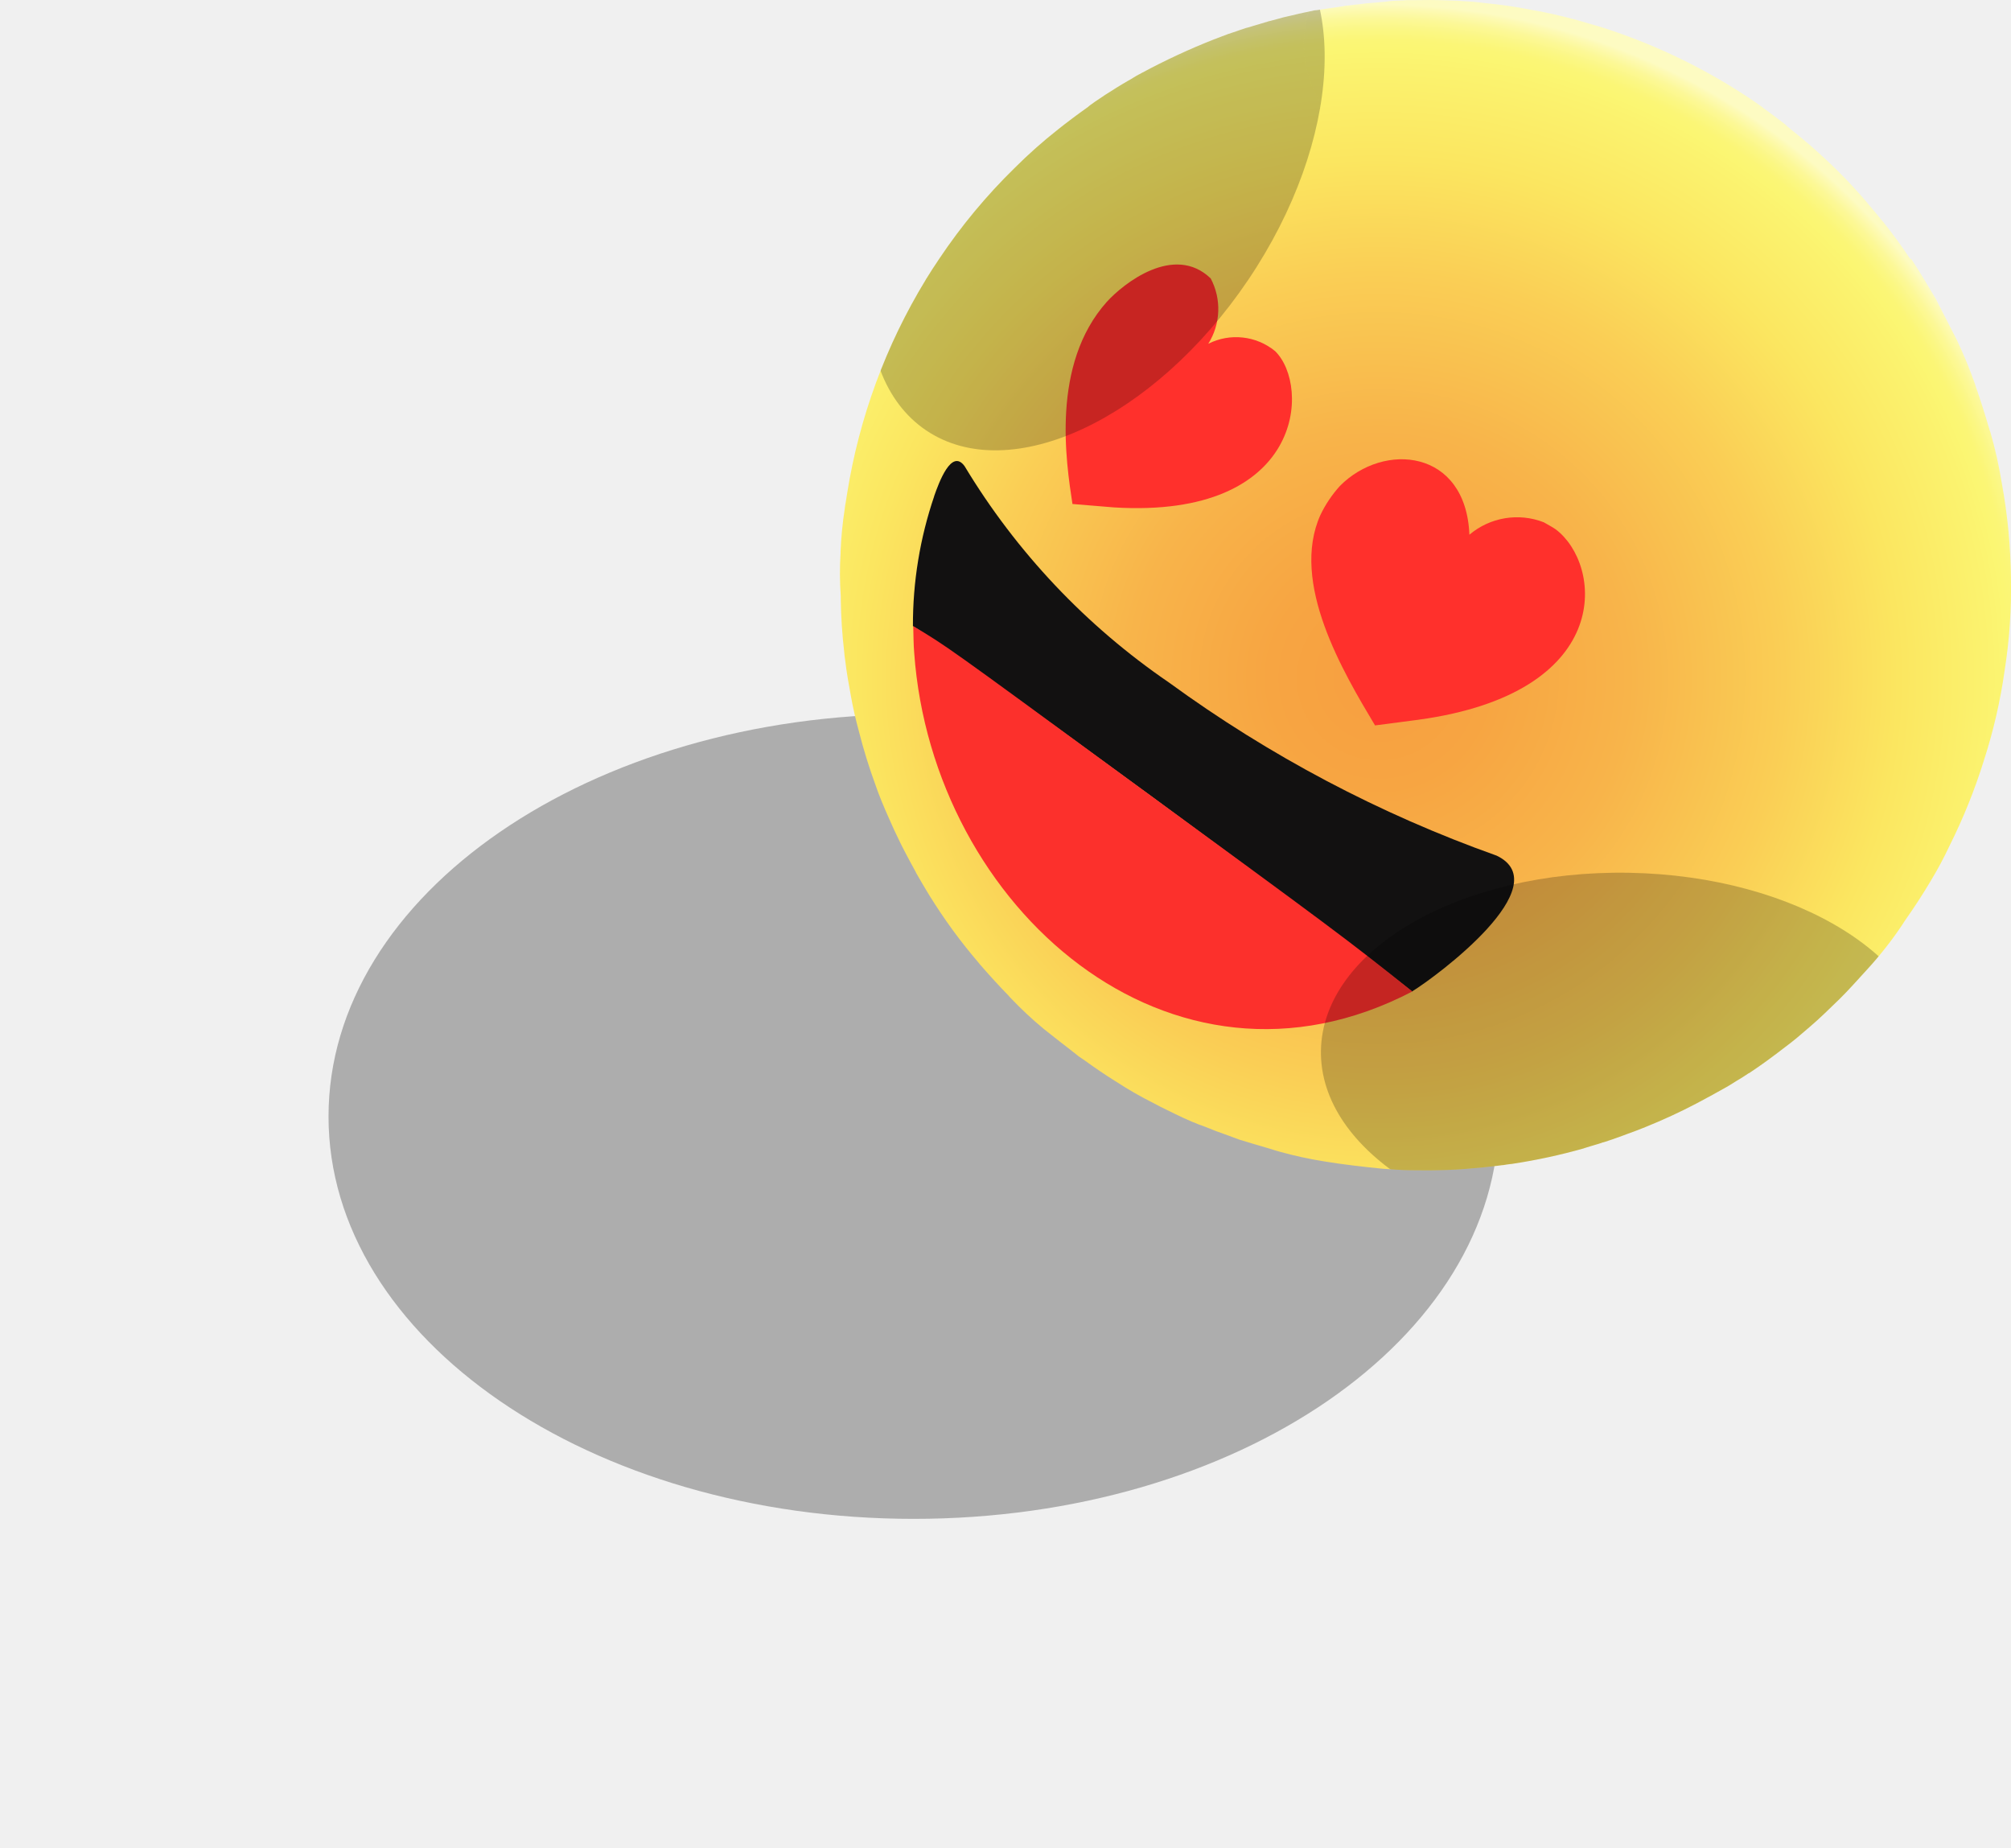
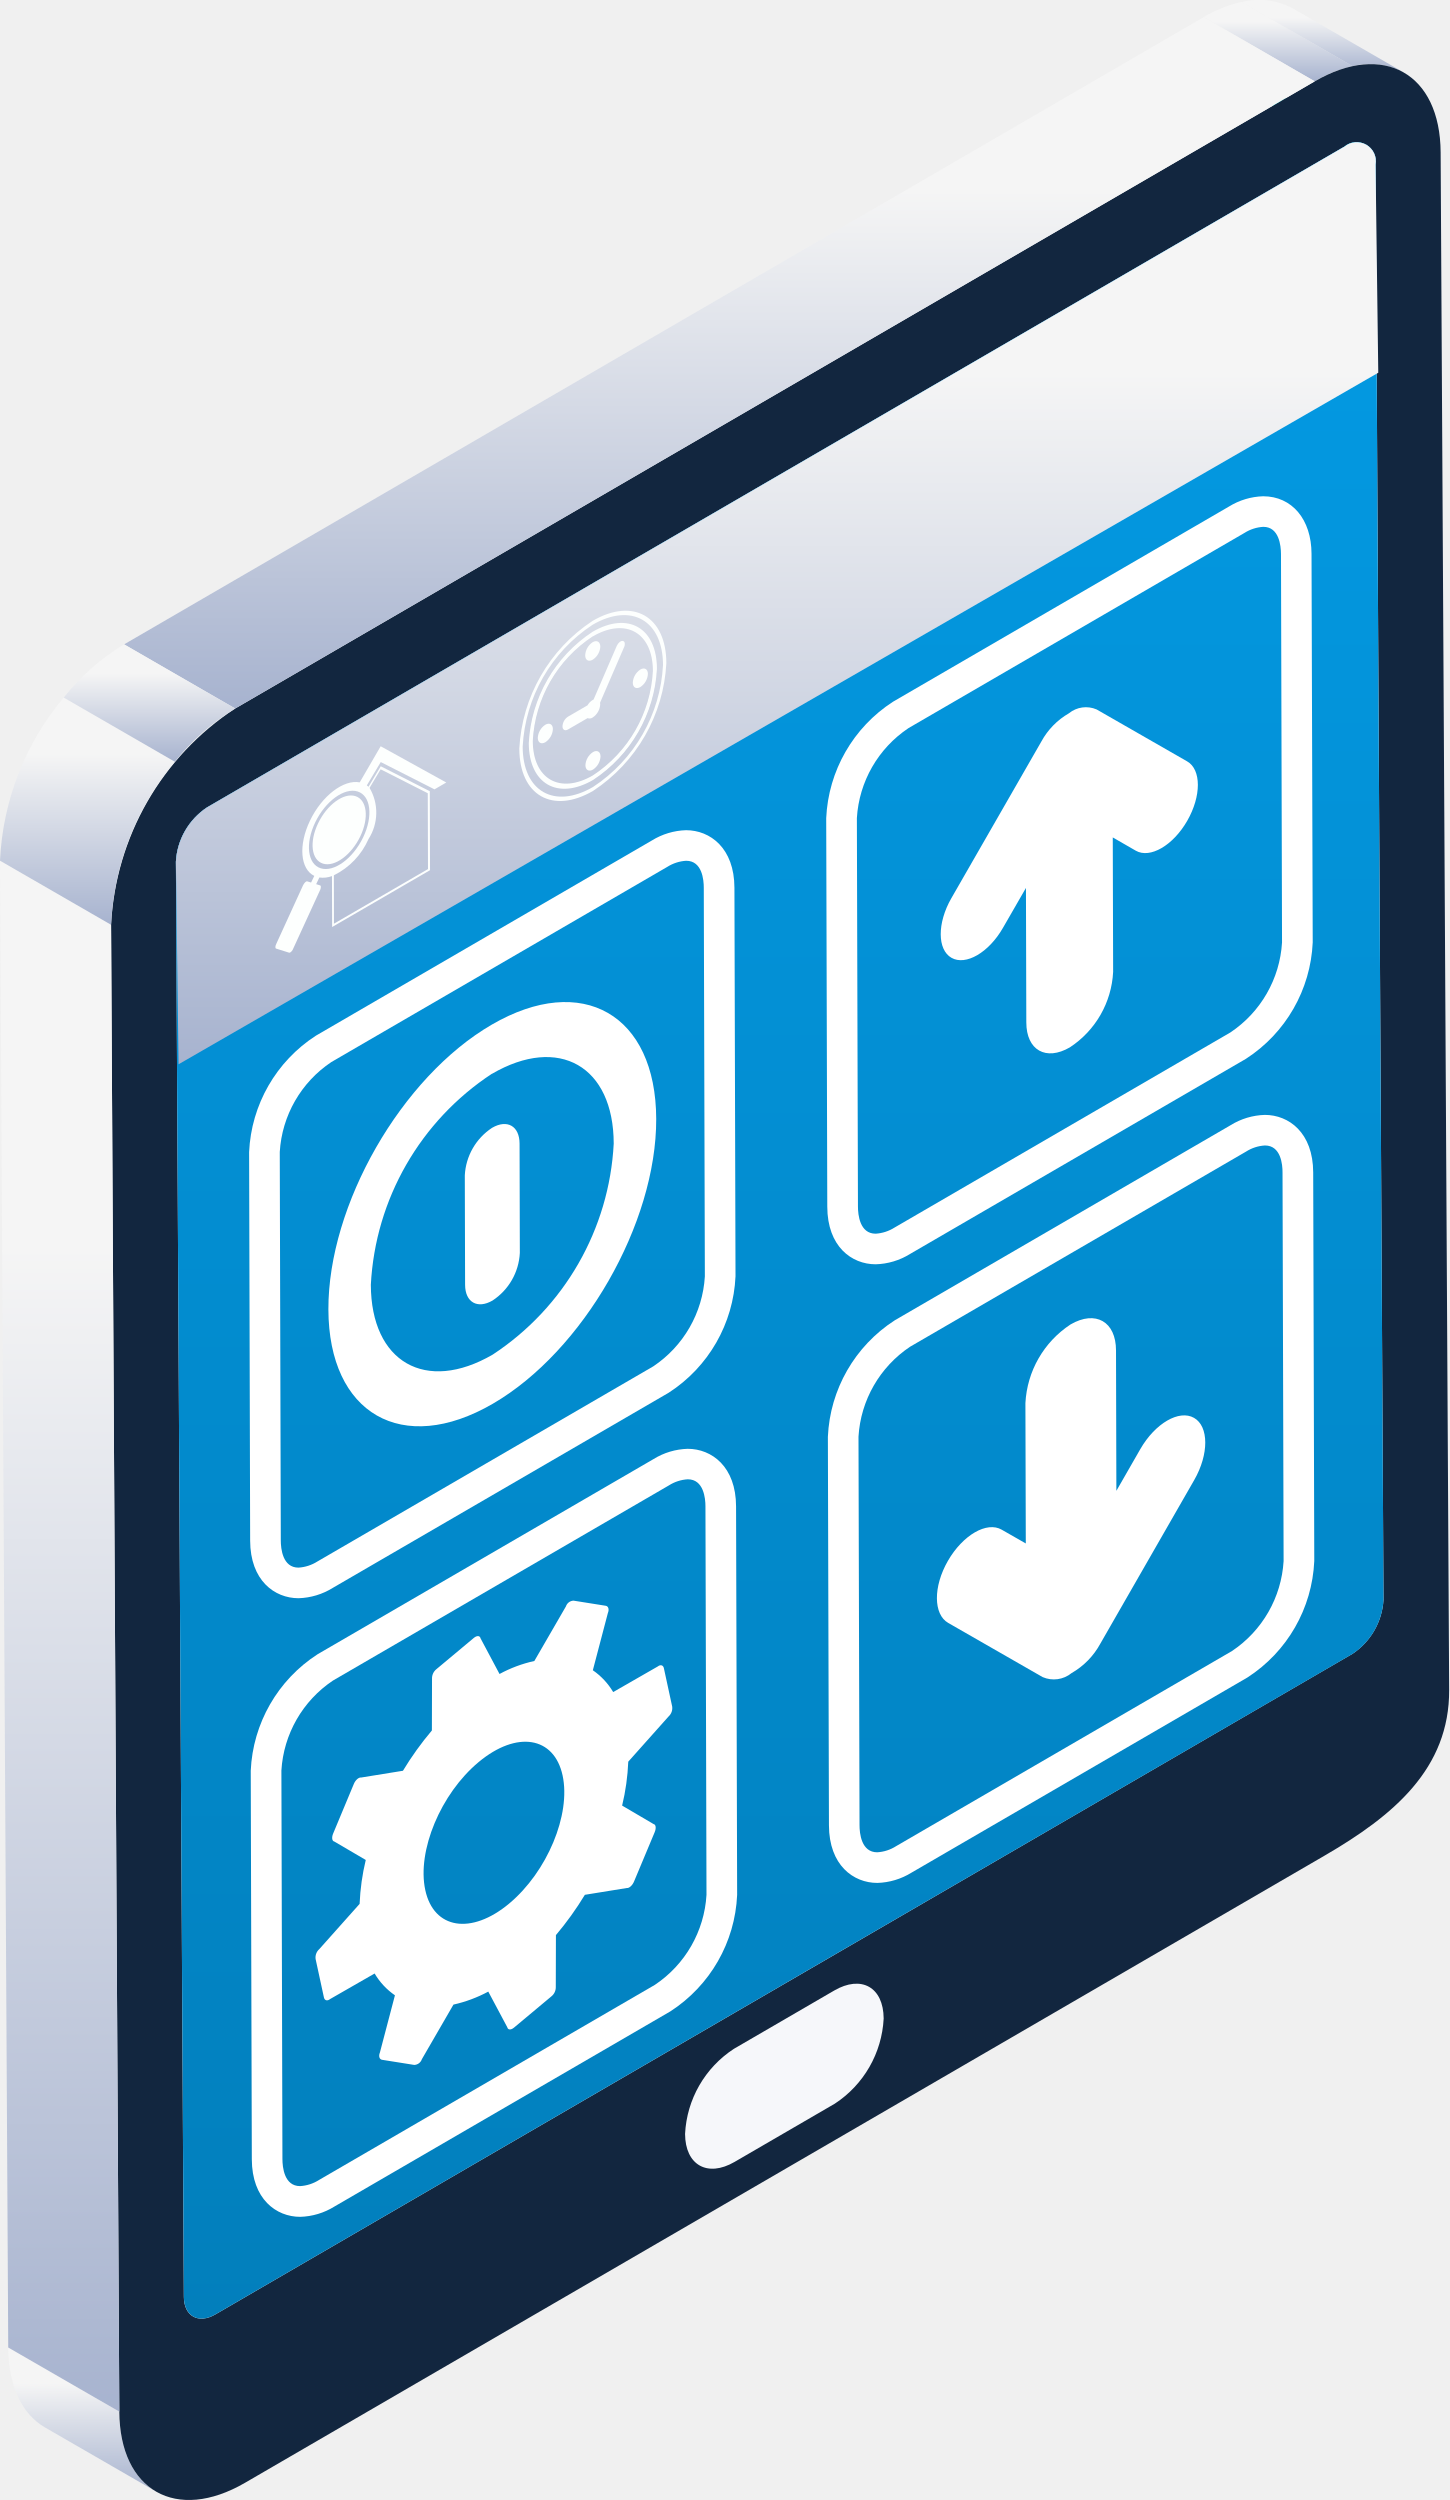
- <svg xmlns="http://www.w3.org/2000/svg" xmlns:xlink="http://www.w3.org/1999/xlink" width="82.478" height="75.758" viewBox="0 0 82.478 75.758">
+ <svg xmlns="http://www.w3.org/2000/svg" width="75.497" height="130.243" viewBox="0 0 75.497 130.243">
  <defs>
-     <radialGradient id="radial-gradient" cx="0.471" cy="0.58" r="0.575" gradientTransform="matrix(-0.999, -0.004, -0.004, 1, 0.933, 0.001)" gradientUnits="objectBoundingBox">
-       <stop offset="0" stop-color="#f79f40" />
-       <stop offset="0.163" stop-color="#f7a542" />
-       <stop offset="0.371" stop-color="#f8b44a" />
-       <stop offset="0.601" stop-color="#face55" />
-       <stop offset="0.771" stop-color="#fbe660" />
-       <stop offset="0.91" stop-color="#fbf36f" />
-       <stop offset="0.932" stop-color="#fbf672" />
-       <stop offset="0.947" stop-color="#fbf676" />
-       <stop offset="0.962" stop-color="#fbf783" />
-       <stop offset="0.978" stop-color="#fcf897" />
-       <stop offset="0.994" stop-color="#fdfab4" />
-       <stop offset="1" stop-color="#fdfbc2" />
-     </radialGradient>
-     <clipPath id="clip-path">
-       <path id="Trazado_116496" data-name="Trazado 116496" d="M52.65,29.84v-.06c0-.11-.03-.77-.15-1.75-.01-.09-.02-.17-.03-.26-.02-.12-.04-.25-.06-.38a23.894,23.894,0,0,0-3.15-8.77c0-.01-.01-.01-.01-.02-.17-.29-.35-.57-.54-.85h0a23.353,23.353,0,0,0-3.06-3.74,20.449,20.449,0,0,0-1.77-1.6c-.39-.32-.78-.62-1.19-.91a.265.265,0,0,1-.06-.05l-.05-.04-.21-.15c-.26-.18-.55-.37-.86-.57h0c-.01-.01-.02-.01-.03-.02-.15-.09-.3-.19-.47-.28-.07-.04-.15-.09-.22-.13s-.12-.07-.19-.11a1.092,1.092,0,0,0-.15-.08,25.413,25.413,0,0,0-2.93-1.4c-.26-.11-.47-.18-.58-.23l-.18-.07-.18-.07c-.01,0-.02-.01-.03-.01l-.04-.01-.3-.1-.04-.01c-.01,0-.03-.01-.04-.01l-.2-.07a2.759,2.759,0,0,0-.27-.08l-.23-.07c-.04-.01-.09-.03-.13-.04-.01,0-.03-.01-.04-.01s-.03-.01-.05-.01a.636.636,0,0,1-.07-.02l-.26-.07-.22-.06c-.07-.02-.14-.03-.21-.05h-.01l-.13-.03-.25-.06-.18-.04a2.049,2.049,0,0,0-.24-.05c-.01,0-.03-.01-.04-.01-.06-.01-.12-.03-.18-.04l-.11-.02-.13-.03h-.02l-.04-.01c-.02,0-.05-.01-.07-.01a1.766,1.766,0,0,1-.2-.04.6.6,0,0,0-.12-.02h0a2.068,2.068,0,0,1-.22-.04l-.19-.03c-.03-.01-.07-.01-.11-.02a.985.985,0,0,0-.17-.02,1,1,0,0,0-.16-.02l-.27-.03-.25-.03c-.03,0-.05-.01-.08-.01h-.02a1.641,1.641,0,0,0-.23-.02l-.34-.03c-.08-.01-.16-.01-.23-.02-.09-.01-.17-.01-.26-.02s-.18-.01-.27-.02A.97.97,0,0,1,29.76,7h-.37c-.48-.01-.96-.01-1.45,0-.11,0-.21,0-.31.01s-.22.01-.32.02c-.07,0-.13.01-.19.01-.16.01-.31.02-.46.04-.05,0-.11.01-.16.01-.22.02-.43.04-.64.07-.1.01-.2.02-.3.04h-.01c-.02,0-.04.01-.06.01q-.24.03-.45.06c-.11.02-.23.04-.34.05-.26.04-.47.08-.61.11-.7.14-1.38.3-2.06.5-.41.11-.77.22-1.21.38a24.021,24.021,0,0,0-5.31,2.61h0c-.17.11-.33.22-.49.33a.265.265,0,0,0-.06.05c-.28.2-.56.4-.84.61a.423.423,0,0,1-.07.05l-.02.02-.02.02c-.01.01-.02.02-.03.02s-.02.01-.03.02c-.08.06-.15.12-.23.18-.15.12-.3.24-.44.36-.08.07-.16.13-.24.2-.16.14-.32.27-.46.4l-.02.02-.02.02c-.03.03-.07.06-.1.09-.75.69-1.21,1.19-1.24,1.22-.23.25-.46.51-.69.77-.16.19-.33.38-.5.59-.01.01-.02.03-.04.04l-.03.03c-.34.42-.69.89-1.08,1.46l-.01.01-.01.01c-.01.01-.01.02-.02.02-.18.26-.36.55-.54.86-.16.26-.32.52-.46.75l-.46.88c-.15.29-.29.56-.42.82a16.758,16.758,0,0,0-.76,1.82h0v.01c-.22.6-.42,1.23-.6,1.84l-.01.02a.037.037,0,0,1-.01.03,17.968,17.968,0,0,0-.5,2.13,23.506,23.506,0,0,0-.17,7.66,22.794,22.794,0,0,0,.82,3.68,23.944,23.944,0,0,0,1.38,3.51,15.311,15.311,0,0,0,.75,1.42c.32.56.68,1.11,1.06,1.66.04.07.09.13.13.2a16,16,0,0,0,1.39,1.8c.34.37.78.88,1.14,1.24s.83.82,1.22,1.15h0c.42.37.6.53.99.83q.72.585,1.47,1.08h.01c.16.11.32.22.49.32.19.12.38.24.55.34.09.05.22.13.36.21a.573.573,0,0,1,.07.04c.15.09.33.18.52.29.04.02.09.05.13.07a22.789,22.789,0,0,0,2.12,1c.18.07.42.17.7.28l.24.09.42.15.3.1.11.03c.01,0,.01,0,.02.01l.16.05a2.759,2.759,0,0,0,.27.08l.26.08c.01,0,.02,0,.02.01a22.1,22.1,0,0,0,2.96.66l.09.01c.08.01.17.03.27.04h.03l.23.03.53.06c.24.03.56.05.79.07s.49.03.74.04h.02c.13.01.25.01.37.01.33.01.77,0,1.1.01s.79-.03,1.13-.05c.72-.06,1.68-.17,2.39-.28a18.747,18.747,0,0,0,1.84-.38c.14-.04.28-.08.43-.12.43-.12.87-.25,1.24-.36l.43-.16c.35-.12.69-.25,1.03-.38l.17-.06c.4-.15.89-.38,1.32-.59.19-.09.37-.18.55-.28a15.71,15.71,0,0,0,1.56-.88c.02-.01.03-.02.05-.03.41-.26.82-.52,1.22-.81.09-.06.18-.12.26-.17l.44-.34c.12-.09.23-.18.35-.27l.66-.52a14.289,14.289,0,0,0,1.37-1.26l.03-.03.07-.07c.35-.35.74-.77,1.2-1.29a.138.138,0,0,0,.03-.04h0a20.958,20.958,0,0,0,2.02-2.71c.01-.01.01-.02.02-.03.19-.3.38-.61.57-.95v-.01h0c.08-.14.16-.29.24-.44.11-.2.22-.41.31-.59l.09-.18c.16-.32.31-.65.47-.99.21-.47.41-.94.56-1.36h0c.26-.7.5-1.44.71-2.23.13-.48.25-.96.33-1.41.1-.48.18-.98.25-1.5.02-.12.03-.23.05-.34.08-.69.14-1.41.16-2.14v-.13C52.68,31.04,52.68,30.45,52.65,29.84Z" transform="translate(-4.654 -6.992)" />
-     </clipPath>
-     <linearGradient id="linear-gradient" x1="-0.166" y1="-323.933" x2="-1.166" y2="-323.933" gradientUnits="objectBoundingBox">
-       <stop offset="0" stop-color="#19b79c" />
-       <stop offset="0.405" stop-color="#1dbb9e" />
-       <stop offset="0.825" stop-color="#2ac8a3" />
-       <stop offset="0.997" stop-color="#31cfa6" />
+     <linearGradient id="linear-gradient" x1="0.5" x2="0.5" y2="1" gradientUnits="objectBoundingBox">
+       <stop offset="0" stop-color="#f5f5f5" />
+       <stop offset="0.25" stop-color="#f5f5f5" />
+       <stop offset="1" stop-color="#a7b3cf" />
    </linearGradient>
-     <linearGradient id="linear-gradient-2" x1="-2.106" y1="-363.238" x2="-3.08" y2="-363.238" xlink:href="#linear-gradient" />
-     <clipPath id="clip-path-2">
-       <path id="Trazado_116504" data-name="Trazado 116504" d="M4.652,29.65v-.06a15.757,15.757,0,0,1,.17-1.74,2.335,2.335,0,0,1,.04-.26c.02-.12.04-.25.06-.38a24.088,24.088,0,0,1,3.22-8.75c0-.01.01-.01.01-.02.18-.29.36-.57.55-.85h0a23.39,23.39,0,0,1,3.09-3.72,20.134,20.134,0,0,1,1.78-1.58q.585-.465,1.2-.9a.265.265,0,0,0,.06-.05l.05-.04.21-.15c.26-.18.55-.37.86-.56h0c.01-.01.02-.01.03-.02.15-.09.31-.19.47-.28a2.53,2.53,0,0,0,.22-.13c.06-.04.12-.07.19-.11.05-.03.1-.05.15-.08a27.308,27.308,0,0,1,2.95-1.37c.26-.1.47-.18.58-.22l.18-.06.18-.06c.01,0,.02-.01.03-.01l.05-.02.3-.1.04-.01c.01,0,.03-.01.04-.01l.2-.06c.08-.02.19-.06.27-.08l.23-.07a.647.647,0,0,0,.13-.04c.01,0,.03-.01.04-.01s.03-.01.05-.01a.637.637,0,0,0,.07-.02l.26-.07.22-.06c.07-.02.14-.03.21-.05h.01l.13-.03c.08-.02.18-.04.25-.06l.18-.04c.08-.02.16-.03.24-.05.01,0,.03-.01.04-.01a1.163,1.163,0,0,0,.18-.04l.11-.01.13-.02h.02l.04-.01c.02,0,.05-.01.07-.01l.2-.03c.04-.01.09-.01.13-.02h0l.22-.03.19-.03a.516.516,0,0,0,.11-.02.985.985,0,0,1,.17-.02c.06-.01.11-.01.16-.02l.27-.03.25-.03c.03,0,.05-.01.08-.01h.02c.07-.01.15-.01.23-.02l.34-.03c.08-.01.16-.01.23-.02a1.569,1.569,0,0,1,.24-.03,2.437,2.437,0,0,1,.27-.01.86.86,0,0,1,.16-.01l.15-.01h.24c.49-.01.97-.01,1.45.01.11,0,.21.01.31.01s.22.01.32.02c.07,0,.13.01.19.01.16.01.31.02.46.04.05.01.11.01.16.02.22.02.43.05.64.07.1.01.2.03.3.04h.01c.02,0,.04.01.06.01.16.02.31.05.45.07l.34.06c.26.05.47.09.6.11.69.14,1.38.31,2.06.52.41.11.76.23,1.21.39a24.178,24.178,0,0,1,5.28,2.65h0c.16.11.33.22.49.34a.265.265,0,0,1,.06.05c.28.2.56.41.83.62a.424.424,0,0,0,.07.05l.02.02.02.02.03.03c.01.01.02.01.02.02.08.06.15.12.22.18.15.12.3.24.44.36.08.07.16.14.24.2.16.14.31.28.46.41l.02.02.02.02c.03.03.07.06.1.09.75.69,1.2,1.2,1.23,1.23.23.25.46.51.68.78.16.19.32.38.49.59.01.01.02.03.04.04l.02.03c.33.42.69.89,1.07,1.47l.04.01.01.01c.01.01.01.02.02.02.17.26.36.56.54.86.16.26.31.53.45.75l.45.88c.15.29.29.56.42.82a18.431,18.431,0,0,1,.75,1.83h0v.01c.21.6.41,1.23.59,1.85l.01.02a.037.037,0,0,0,.01.03,17.59,17.59,0,0,1,.48,2.14,22.71,22.71,0,0,1,.37,3.87,21.465,21.465,0,0,1-.26,3.8,21.96,21.96,0,0,1-.85,3.68,23.286,23.286,0,0,1-1.41,3.5,15.244,15.244,0,0,1-.76,1.42c-.33.56-.69,1.11-1.07,1.65-.04.07-.09.13-.13.2a15.2,15.2,0,0,1-1.41,1.79c-.34.37-.79.88-1.15,1.23s-.84.82-1.22,1.14h0c-.43.37-.6.52-1,.82-.49.38-.98.74-1.48,1.07H41.9c-.16.11-.32.21-.49.31-.19.12-.38.24-.55.33-.09.05-.22.12-.36.2a.574.574,0,0,0-.07.04c-.15.08-.33.18-.52.28-.04.02-.09.05-.13.07a23.108,23.108,0,0,1-2.12.98c-.18.07-.42.17-.71.27l-.24.09-.42.15-.3.1-.11.03c-.01,0-.01,0-.02.01l-.16.05c-.08.02-.19.06-.27.08l-.26.08c-.01,0-.02,0-.02.01a23.962,23.962,0,0,1-2.96.64l-.09.01c-.08.01-.17.02-.27.04H31.8l-.23.03-.53.06c-.24.02-.56.05-.79.07s-.49.03-.74.04h-.02c-.13,0-.25.01-.37.01-.33.01-.77,0-1.1,0s-.79-.04-1.13-.06c-.72-.07-1.68-.18-2.39-.3a16.281,16.281,0,0,1-1.84-.4c-.14-.04-.28-.08-.43-.13-.43-.12-.87-.26-1.24-.37l-.43-.16c-.35-.12-.69-.25-1.03-.39l-.17-.06c-.4-.15-.88-.38-1.32-.6-.19-.09-.37-.18-.55-.28a15.612,15.612,0,0,1-1.55-.89.219.219,0,0,0-.05-.03c-.41-.26-.81-.53-1.21-.82-.09-.06-.17-.12-.25-.17L14,49.97c-.12-.09-.23-.18-.35-.27l-.66-.52a15.233,15.233,0,0,1-1.36-1.27l-.03-.03-.06-.07c-.34-.35-.74-.78-1.19-1.3a.138.138,0,0,1-.03-.04h0a21.889,21.889,0,0,1-2-2.73c-.01-.01-.01-.02-.02-.03-.18-.3-.37-.61-.56-.95v-.01h0c-.08-.14-.16-.29-.24-.44-.11-.21-.22-.41-.31-.59l-.09-.18c-.16-.32-.31-.65-.46-.99-.21-.47-.41-.95-.55-1.36h0a22.441,22.441,0,0,1-.69-2.23c-.13-.48-.24-.96-.32-1.41-.09-.49-.18-.98-.24-1.5-.02-.12-.03-.23-.04-.34a21.166,21.166,0,0,1-.14-2.14v-.13A13.347,13.347,0,0,1,4.652,29.65Z" transform="translate(-4.627 -6.983)" fill="url(#radial-gradient)" />
-     </clipPath>
+     <linearGradient id="linear-gradient-4" x1="0.5" x2="0.5" y2="1" gradientUnits="objectBoundingBox">
+       <stop offset="0" stop-color="#039be5" />
+       <stop offset="1" stop-color="#027fbc" />
+     </linearGradient>
  </defs>
-   <g id="Grupo_157926" data-name="Grupo 157926" transform="translate(13.474)">
-     <ellipse id="Elipse_4737" data-name="Elipse 4737" cx="24" cy="16.5" rx="24" ry="16.5" transform="translate(0 29.284)" fill="#0b0b0b" opacity="0.292" style="mix-blend-mode: multiply;isolation: isolate" />
-     <path id="Trazado_116493" data-name="Trazado 116493" d="M4.652,29.65v-.06a15.757,15.757,0,0,1,.17-1.74,2.335,2.335,0,0,1,.04-.26c.02-.12.04-.25.06-.38a24.088,24.088,0,0,1,3.22-8.75c0-.01.01-.01.01-.02.18-.29.36-.57.55-.85h0a23.39,23.39,0,0,1,3.09-3.72,20.134,20.134,0,0,1,1.78-1.58q.585-.465,1.2-.9a.265.265,0,0,0,.06-.05l.05-.04.21-.15c.26-.18.55-.37.86-.56h0c.01-.01.02-.01.03-.02.15-.09.31-.19.47-.28a2.53,2.53,0,0,0,.22-.13c.06-.04.12-.07.19-.11.05-.03.1-.05.15-.08a27.308,27.308,0,0,1,2.95-1.37c.26-.1.47-.18.58-.22l.18-.06.18-.06c.01,0,.02-.01.03-.01l.05-.02.3-.1.04-.01c.01,0,.03-.01.04-.01l.2-.06c.08-.02.19-.06.27-.08l.23-.07a.647.647,0,0,0,.13-.04c.01,0,.03-.01.04-.01s.03-.01.05-.01a.637.637,0,0,0,.07-.02l.26-.07.22-.06c.07-.02.14-.03.21-.05h.01l.13-.03c.08-.02.18-.04.25-.06l.18-.04c.08-.02.16-.03.24-.05.01,0,.03-.01.04-.01a1.163,1.163,0,0,0,.18-.04l.11-.01.13-.02h.02l.04-.01c.02,0,.05-.01.07-.01l.2-.03c.04-.01.09-.01.13-.02h0l.22-.03.19-.03a.516.516,0,0,0,.11-.02.985.985,0,0,1,.17-.02c.06-.01.11-.01.16-.02l.27-.03.25-.03c.03,0,.05-.01.08-.01h.02c.07-.01.15-.01.23-.02l.34-.03c.08-.01.16-.01.23-.02a1.569,1.569,0,0,1,.24-.03,2.437,2.437,0,0,1,.27-.01.86.86,0,0,1,.16-.01l.15-.01h.24c.49-.01.97-.01,1.45.01.11,0,.21.01.31.01s.22.01.32.02c.07,0,.13.01.19.01.16.01.31.02.46.04.05.01.11.01.16.02.22.02.43.05.64.07.1.01.2.03.3.04h.01c.02,0,.04.01.06.01.16.02.31.05.45.07l.34.06c.26.05.47.09.6.11.69.14,1.38.31,2.06.52.41.11.76.23,1.21.39a24.178,24.178,0,0,1,5.28,2.65h0c.16.11.33.22.49.34a.265.265,0,0,1,.06.05c.28.2.56.41.83.62a.424.424,0,0,0,.07.05l.02.02.02.02.03.03c.01.01.02.01.02.02.08.06.15.12.22.18.15.12.3.24.44.36.08.07.16.14.24.2.16.14.31.28.46.41l.02.02.02.02c.03.03.07.06.1.09.75.69,1.2,1.2,1.23,1.23.23.25.46.51.68.78.16.19.32.38.49.59.01.01.02.03.04.04l.02.03c.33.42.69.89,1.07,1.47l.04.01.01.01c.01.01.01.02.02.02.17.26.36.56.54.86.16.26.31.53.45.75l.45.88c.15.29.29.56.42.82a18.431,18.431,0,0,1,.75,1.83h0v.01c.21.6.41,1.23.59,1.85l.01.02a.037.037,0,0,0,.01.03,17.59,17.59,0,0,1,.48,2.14,22.71,22.71,0,0,1,.37,3.87,21.465,21.465,0,0,1-.26,3.8,21.96,21.96,0,0,1-.85,3.68,23.286,23.286,0,0,1-1.41,3.5,15.244,15.244,0,0,1-.76,1.42c-.33.56-.69,1.11-1.07,1.65-.04.07-.09.13-.13.2a15.2,15.2,0,0,1-1.41,1.79c-.34.37-.79.88-1.15,1.23s-.84.82-1.22,1.14h0c-.43.37-.6.52-1,.82-.49.38-.98.74-1.48,1.07H41.9c-.16.11-.32.21-.49.31-.19.12-.38.24-.55.33-.09.05-.22.12-.36.2a.574.574,0,0,0-.07.04c-.15.08-.33.18-.52.28-.04.02-.09.05-.13.07a23.108,23.108,0,0,1-2.12.98c-.18.07-.42.17-.71.27l-.24.09-.42.15-.3.1-.11.03c-.01,0-.01,0-.02.01l-.16.05c-.08.02-.19.06-.27.08l-.26.08c-.01,0-.02,0-.02.01a23.962,23.962,0,0,1-2.96.64l-.09.01c-.08.01-.17.02-.27.04H31.8l-.23.03-.53.06c-.24.02-.56.05-.79.07s-.49.03-.74.04h-.02c-.13,0-.25.01-.37.01-.33.01-.77,0-1.1,0s-.79-.04-1.13-.06c-.72-.07-1.68-.18-2.39-.3a16.281,16.281,0,0,1-1.84-.4c-.14-.04-.28-.08-.43-.13-.43-.12-.87-.26-1.24-.37l-.43-.16c-.35-.12-.69-.25-1.03-.39l-.17-.06c-.4-.15-.88-.38-1.32-.6-.19-.09-.37-.18-.55-.28a15.612,15.612,0,0,1-1.55-.89.219.219,0,0,0-.05-.03c-.41-.26-.81-.53-1.21-.82-.09-.06-.17-.12-.25-.17L14,49.97c-.12-.09-.23-.18-.35-.27l-.66-.52a15.233,15.233,0,0,1-1.36-1.27l-.03-.03-.06-.07c-.34-.35-.74-.78-1.19-1.3a.138.138,0,0,1-.03-.04h0a21.889,21.889,0,0,1-2-2.73c-.01-.01-.01-.02-.02-.03-.18-.3-.37-.61-.56-.95v-.01h0c-.08-.14-.16-.29-.24-.44-.11-.21-.22-.41-.31-.59l-.09-.18c-.16-.32-.31-.65-.46-.99-.21-.47-.41-.95-.55-1.36h0a22.441,22.441,0,0,1-.69-2.23c-.13-.48-.24-.96-.32-1.41-.09-.49-.18-.98-.24-1.5-.02-.12-.03-.23-.04-.34a21.166,21.166,0,0,1-.14-2.14v-.13A13.347,13.347,0,0,1,4.652,29.65Z" transform="translate(16.349 -6.983)" fill="url(#radial-gradient)" />
-     <g id="Grupo_86225" data-name="Grupo 86225" transform="translate(20.955 0.009)" clip-path="url(#clip-path)">
-       <path id="Trazado_116494" data-name="Trazado 116494" d="M50.67,21.64a4.37,4.37,0,0,1,.18-.46C50.8,21.33,50.74,21.48,50.67,21.64Z" transform="translate(-48.844 -6.992)" fill="url(#linear-gradient)" />
-       <path id="Trazado_116495" data-name="Trazado 116495" d="M4.7,34.92c.03-.14.05-.28.08-.41C4.75,34.65,4.73,34.79,4.7,34.92Z" transform="translate(43.196 -6.992)" fill="url(#linear-gradient-2)" />
+   <g id="Grupo_881662" data-name="Grupo 881662" transform="translate(-173.937 -213.493)">
+     <g id="Grupo_881623" data-name="Grupo 881623" transform="translate(173.937 213.493)">
+       <g id="Grupo_881622" data-name="Grupo 881622">
+         <g id="Grupo_881621" data-name="Grupo 881621">
+           <g id="Grupo_881595" data-name="Grupo 881595" transform="translate(65.389 4.199)" style="isolation: isolate">
+             <g id="Grupo_881594" data-name="Grupo 881594" style="isolation: isolate">
+               <g id="Grupo_881593" data-name="Grupo 881593">
+                 <path id="Trazado_604201" data-name="Trazado 604201" d="M228.394,220.97l-5.787-3.343a1.141,1.141,0,0,0-.487-1.041l5.787,3.341a1.142,1.142,0,0,1,.487,1.042Z" transform="translate(-222.12 -216.587)" fill="#bfbfbf" />
+               </g>
+             </g>
+           </g>
+           <g id="Grupo_881599" data-name="Grupo 881599" transform="translate(64.245 4.086)" style="isolation: isolate">
+             <g id="Grupo_881598" data-name="Grupo 881598" style="isolation: isolate">
+               <g id="Grupo_881596" data-name="Grupo 881596" transform="translate(0 0.027)">
+                 <path id="Trazado_604202" data-name="Trazado 604202" d="M227.064,220.054l-5.787-3.341a1.61,1.61,0,0,1,.472-.189l5.787,3.341a1.673,1.673,0,0,0-.472.189Z" transform="translate(-221.277 -216.524)" fill="#00d9d0" />
+               </g>
+               <g id="Grupo_881597" data-name="Grupo 881597" transform="translate(0.472)">
+                 <path id="Trazado_604203" data-name="Trazado 604203" d="M227.412,219.872l-5.787-3.341a.921.921,0,0,1,.672.085l5.787,3.341a.935.935,0,0,0-.672-.086Z" transform="translate(-221.625 -216.504)" fill="#00a39c" />
+               </g>
+             </g>
+           </g>
+           <g id="Grupo_881603" data-name="Grupo 881603" transform="translate(62.706)">
+             <g id="Grupo_881602" data-name="Grupo 881602">
+               <g id="Grupo_881600" data-name="Grupo 881600" transform="translate(0 0.106)">
+                 <path id="Trazado_604204" data-name="Trazado 604204" d="M225.93,217.7l-5.787-3.343a6.782,6.782,0,0,1,1.97-.791l5.787,3.341a6.75,6.75,0,0,0-1.97.793Z" transform="translate(-220.143 -213.571)" fill="url(#linear-gradient)" />
+               </g>
+               <g id="Grupo_881601" data-name="Grupo 881601" transform="translate(1.971)">
+                 <path id="Trazado_604205" data-name="Trazado 604205" d="M227.382,216.94,221.6,213.6a3.7,3.7,0,0,1,2.673.334l5.787,3.341a3.712,3.712,0,0,0-2.673-.334Z" transform="translate(-221.595 -213.493)" fill="url(#linear-gradient)" />
+               </g>
+             </g>
+           </g>
+           <g id="Grupo_881606" data-name="Grupo 881606" transform="translate(0.429 122.299)">
+             <g id="Grupo_881605" data-name="Grupo 881605" style="isolation: isolate">
+               <g id="Grupo_881604" data-name="Grupo 881604">
+                 <path id="Trazado_604206" data-name="Trazado 604206" d="M181.957,311.117l-5.787-3.341c-1.174-.677-1.905-2.118-1.918-4.165l5.787,3.341c.012,2.046.744,3.488,1.918,4.165Z" transform="translate(-174.253 -303.611)" fill="url(#linear-gradient)" />
+               </g>
+             </g>
+           </g>
+           <g id="Grupo_881608" data-name="Grupo 881608" transform="translate(35.69 103.345)">
+             <g id="Grupo_881607" data-name="Grupo 881607">
+               <path id="Trazado_604207" data-name="Trazado 604207" d="M208.005,290c1.411-.82,2.568-.179,2.577,1.459a5.645,5.645,0,0,1-2.543,4.435l-5.226,3.036c-1.411.82-2.569.164-2.577-1.459a5.62,5.62,0,0,1,2.545-4.435Z" transform="translate(-200.236 -289.645)" fill="#f6f7fa" />
+             </g>
+           </g>
+           <g id="Grupo_881610" data-name="Grupo 881610" transform="translate(5.787 3.342)">
+             <g id="Grupo_881609" data-name="Grupo 881609">
+               <path id="Trazado_604208" data-name="Trazado 604208" d="M240.907,216.853c3.58-2.08,6.539-.419,6.56,3.7l.444,80.092c.023,4.12-2.912,6.564-6.492,8.643l-56.241,32.673c-3.58,2.08-6.525.413-6.548-3.708l-.429-77.46a14.365,14.365,0,0,1,6.465-11.267Zm3.584,79.112-.414-74.769a1,1,0,0,0-1.631-.939L183.2,254.677a3.64,3.64,0,0,0-1.623,2.828l.414,74.769c.005,1.007.756,1.432,1.643.915L242.88,298.77a3.637,3.637,0,0,0,1.611-2.805Zm-28.585,26.244a5.643,5.643,0,0,0,2.545-4.435c-.01-1.638-1.166-2.279-2.577-1.459l-5.225,3.036a5.62,5.62,0,0,0-2.545,4.435c.008,1.623,1.166,2.279,2.577,1.459l5.225-3.036Z" transform="translate(-178.201 -215.956)" fill="#12263f" />
+             </g>
+           </g>
+           <g id="Grupo_881611" data-name="Grupo 881611" transform="translate(9.163 7.428)">
+             <path id="Trazado_604209" data-name="Trazado 604209" d="M243.407,259.65l-.219-39.53a1,1,0,0,0-1.631-.939l-29.02,16.861L182.312,253.6a3.64,3.64,0,0,0-1.623,2.828l.217,39.25.2,35.519c.005,1.007.756,1.432,1.643.915l30-17.431L241.992,297.7a3.637,3.637,0,0,0,1.611-2.805Z" transform="translate(-180.689 -218.967)" fill="url(#linear-gradient-4)" />
+           </g>
+           <g id="Grupo_881612" data-name="Grupo 881612" transform="translate(9.163 7.428)">
+             <path id="Trazado_604210" data-name="Trazado 604210" d="M243.33,230.957l-.141-10.836a1,1,0,0,0-1.631-.939l-29.02,16.861L182.312,253.6a3.64,3.64,0,0,0-1.623,2.828l.14,10.557Z" transform="translate(-180.689 -218.967)" fill="url(#linear-gradient)" />
+           </g>
+           <g id="Grupo_881614" data-name="Grupo 881614" transform="translate(0.001 44.838)">
+             <g id="Grupo_881613" data-name="Grupo 881613">
+               <path id="Trazado_604211" data-name="Trazado 604211" d="M180.153,327.335l-5.787-3.342-.429-77.46,5.787,3.342Z" transform="translate(-173.938 -246.533)" fill="url(#linear-gradient)" />
+             </g>
+           </g>
+           <g id="Grupo_881616" data-name="Grupo 881616" transform="translate(6.465 0.897)">
+             <g id="Grupo_881615" data-name="Grupo 881615">
+               <path id="Trazado_604212" data-name="Trazado 604212" d="M184.488,250.169l-5.787-3.342,56.241-32.674,5.787,3.342Z" transform="translate(-178.701 -214.154)" fill="url(#linear-gradient)" />
+             </g>
+           </g>
+           <g id="Grupo_881620" data-name="Grupo 881620" transform="translate(0 33.57)">
+             <g id="Grupo_881619" data-name="Grupo 881619">
+               <g id="Grupo_881617" data-name="Grupo 881617" transform="translate(0 2.771)">
+                 <path id="Trazado_604213" data-name="Trazado 604213" d="M179.724,252.11l-5.787-3.341a14.225,14.225,0,0,1,3.321-8.5l5.787,3.343a14.221,14.221,0,0,0-3.321,8.5Z" transform="translate(-173.937 -240.272)" fill="url(#linear-gradient)" />
+               </g>
+               <g id="Grupo_881618" data-name="Grupo 881618" transform="translate(3.321)">
+                 <path id="Trazado_604214" data-name="Trazado 604214" d="M182.171,244.344,176.384,241a11.832,11.832,0,0,1,3.144-2.771l5.787,3.343a11.829,11.829,0,0,0-3.144,2.771Z" transform="translate(-176.384 -238.23)" fill="url(#linear-gradient)" />
+               </g>
+             </g>
+           </g>
+         </g>
+       </g>
    </g>
-     <path id="Trazado_116497" data-name="Trazado 116497" d="M25.873,27.33A16.375,16.375,0,0,0,25,32.66c2.26,1.39,16.97,12.2,20.47,14.98,1.03-.63,6.02-4.35,3.47-5.57a52.925,52.925,0,0,1-13.44-7.1,28.664,28.664,0,0,1-8.38-8.87c-.54-.75-1.06.69-1.25,1.23" transform="translate(-1.032 -6.983)" fill="#121111" />
-     <path id="Trazado_116499" data-name="Trazado 116499" d="M29.22,33.76c.75,10.43,10.52,19.05,20.43,13.88-2.65-2.12-3.33-2.62-11.66-8.71-7.45-5.46-7.45-5.46-8.81-6.27.01.33.01.77.04,1.1" transform="translate(-5.199 -6.983)" fill="#fc302c" />
-     <g id="Grupo_86231" data-name="Grupo 86231" transform="translate(40.307 18.833)">
-       <path id="Trazado_116501" data-name="Trazado 116501" d="M22.473,28.1c-1.25,2.78.93,6.44,2.24,8.63.65-.09,1.52-.19,2.17-.29,7.67-1.22,7.14-6.32,5.24-7.75-.14-.1-.34-.2-.49-.29a3.024,3.024,0,0,0-3.05.51c-.14-3.51-3.51-3.82-5.31-2a4.969,4.969,0,0,0-.8,1.19" transform="translate(-22.099 -25.816)" fill="#ff302c" />
+     <g id="Grupo_881631" data-name="Grupo 881631" transform="translate(186.914 256.741)">
+       <g id="Grupo_881628" data-name="Grupo 881628" transform="translate(4.131 8.957)">
+         <g id="Grupo_881625" data-name="Grupo 881625">
+           <g id="Grupo_881624" data-name="Grupo 881624">
+             <path id="Trazado_604215" data-name="Trazado 604215" d="M195.109,272.887c-4.709,2.736-8.551.531-8.566-4.914s3.8-12.1,8.513-14.837,8.551-.531,8.566,4.915S199.818,270.153,195.109,272.887Zm-.046-17.192a14.025,14.025,0,0,0-6.308,10.992c.011,4.035,2.858,5.667,6.347,3.641a14.022,14.022,0,0,0,6.306-10.993C201.4,255.3,198.551,253.668,195.063,255.7Z" transform="translate(-186.543 -251.961)" fill="#fff" />
+           </g>
+         </g>
+         <g id="Grupo_881627" data-name="Grupo 881627" transform="translate(7.106 6.356)">
+           <g id="Grupo_881626" data-name="Grupo 881626">
+             <path id="Trazado_604216" data-name="Trazado 604216" d="M194.647,263.36a3.155,3.155,0,0,1-1.422,2.478h0c-.787.457-1.428.09-1.43-.821l-.015-5.7a3.155,3.155,0,0,1,1.421-2.477h0c.788-.459,1.429-.091,1.432.821Z" transform="translate(-191.779 -256.645)" fill="#fff" />
+           </g>
+         </g>
+       </g>
+       <g id="Grupo_881630" data-name="Grupo 881630">
+         <g id="Grupo_881629" data-name="Grupo 881629">
+           <path id="Trazado_604217" data-name="Trazado 604217" d="M186.075,285.376c-1.251,0-2.515-.924-2.521-3l-.054-20.241a7.625,7.625,0,0,1,3.482-6.068l17.5-10.167a3.583,3.583,0,0,1,1.782-.536c1.25,0,2.515.926,2.52,3l.056,20.241a7.621,7.621,0,0,1-3.482,6.066l-17.5,10.167A3.572,3.572,0,0,1,186.075,285.376Zm20.194-38.419a2.068,2.068,0,0,0-.985.319l-17.5,10.167a6.066,6.066,0,0,0-2.687,4.685l.054,20.241c0,.425.094,1.414.921,1.413a2.074,2.074,0,0,0,.984-.319l17.5-10.167a6.07,6.07,0,0,0,2.687-4.685l-.056-20.241C207.189,247.944,207.1,246.954,206.268,246.957Z" transform="translate(-183.499 -245.361)" fill="#fff" />
+         </g>
+       </g>
    </g>
-     <g id="Grupo_86232" data-name="Grupo 86232" transform="translate(30.232 10.846)">
-       <path id="Trazado_116503" data-name="Trazado 116503" d="M35.806,19.36c-2.3,2.57-1.67,6.58-1.41,8.29.51.04,1.19.1,1.7.14,7.78.48,8.08-4.98,6.61-6.41a2.529,2.529,0,0,0-2.74-.3,2.679,2.679,0,0,0,.1-2.68c-1.5-1.44-3.58.21-4.26.96" transform="translate(-34.117 -17.829)" fill="#ff302c" />
+     <g id="Grupo_881635" data-name="Grupo 881635" transform="translate(216.98 239.344)">
+       <g id="Grupo_881632" data-name="Grupo 881632" transform="translate(5.97 10.984)">
+         <path id="Trazado_604218" data-name="Trazado 604218" d="M222.888,243.467l-4.717-2.706a1.4,1.4,0,0,0-1.443.2,3.779,3.779,0,0,0-1.437,1.472L210.6,250.6c-.738,1.288-.734,2.676.009,3.1s1.942-.27,2.68-1.557l1.2-2.083.019,7.005c0,1.445,1.021,2.027,2.269,1.3a5,5,0,0,0,2.254-3.929l-.019-7.007,1.2.691c.742.426,1.942-.271,2.68-1.558S223.631,243.893,222.888,243.467Z" transform="translate(-210.053 -240.636)" fill="#fff" />
+       </g>
+       <g id="Grupo_881634" data-name="Grupo 881634">
+         <g id="Grupo_881633" data-name="Grupo 881633">
+           <path id="Trazado_604219" data-name="Trazado 604219" d="M208.23,272.557c-1.25,0-2.515-.924-2.52-3l-.056-20.241a7.625,7.625,0,0,1,3.482-6.068l17.5-10.167a3.583,3.583,0,0,1,1.782-.536c1.5,0,2.516,1.2,2.52,3L231,255.788a7.621,7.621,0,0,1-3.482,6.066l-17.5,10.167A3.57,3.57,0,0,1,208.23,272.557Zm20.194-38.419a2.063,2.063,0,0,0-.984.319l-17.5,10.167a6.071,6.071,0,0,0-2.688,4.685l.056,20.241c0,.426.094,1.414.921,1.413a2.075,2.075,0,0,0,.984-.319l17.5-10.167a6.072,6.072,0,0,0,2.688-4.685l-.054-20.241C229.344,235.125,229.251,234.135,228.423,234.138Z" transform="translate(-205.654 -232.542)" fill="#fff" />
+         </g>
+       </g>
    </g>
-     <g id="Enmascarar_grupo_59" data-name="Enmascarar grupo 59" transform="translate(20.976 0)" clip-path="url(#clip-path-2)">
-       <g id="Grupo_86233" data-name="Grupo 86233" transform="translate(-2.683 -7.272)" opacity="0.561" style="mix-blend-mode: multiply;isolation: isolate">
-         <g id="Grupo_86230" data-name="Grupo 86230" transform="translate(0)">
-           <ellipse id="Elipse_4734" data-name="Elipse 4734" cx="12.5" cy="7.5" rx="12.5" ry="7.5" transform="translate(21.707 1.557)" fill="#fff" opacity="0.743" />
-           <ellipse id="Elipse_4735" data-name="Elipse 4735" cx="12.5" cy="7.5" rx="12.5" ry="7.5" transform="translate(26.415 8.388) rotate(124)" opacity="0.387" />
-           <ellipse id="Elipse_4736" data-name="Elipse 4736" cx="12.5" cy="7.5" rx="12.5" ry="7.5" transform="matrix(-1, -0.017, 0.017, -1, 47.282, 58.274)" opacity="0.387" />
+     <g id="Grupo_881639" data-name="Grupo 881639" transform="translate(187 288.969)">
+       <g id="Grupo_881636" data-name="Grupo 881636" transform="translate(3.376 7.911)">
+         <path id="Trazado_604220" data-name="Trazado 604220" d="M204.631,280.459l-.433-2c-.035-.167-.181-.2-.323-.087l-2.318,1.331a3.605,3.605,0,0,0-1.06-1.136l.783-2.98c.079-.187.029-.358-.111-.38l-1.679-.267a.435.435,0,0,0-.395.3l-1.645,2.844a6.907,6.907,0,0,0-1.814.677l-.989-1.857c-.031-.147-.189-.156-.35-.022l-1.943,1.623a.615.615,0,0,0-.235.51l-.007,2.688a16.4,16.4,0,0,0-1.508,2.1l-2.182.353c-.124-.02-.3.137-.384.352l-1.068,2.561c-.09.213-.061.4.062.422l1.635.959a11.775,11.775,0,0,0-.32,2.288l-2.1,2.356a.583.583,0,0,0-.193.517l.433,2c.035.166.18.2.323.085l2.318-1.331a3.617,3.617,0,0,0,1.059,1.136l-.783,2.98c-.077.187-.029.357.113.38l1.679.267a.437.437,0,0,0,.395-.3l1.645-2.843a7.072,7.072,0,0,0,1.814-.677l.989,1.855c.033.147.189.156.35.022l1.942-1.623a.609.609,0,0,0,.236-.51l.007-2.687a16.65,16.65,0,0,0,1.508-2.1l2.182-.353c.123.019.3-.137.384-.35L203.72,287c.088-.214.061-.4-.062-.422l-1.635-.961a11.774,11.774,0,0,0,.32-2.288l2.1-2.355A.587.587,0,0,0,204.631,280.459Zm-8.49,10.26c-1.975,1.649-3.933,1.338-4.373-.7s.8-5.02,2.781-6.67,3.932-1.338,4.373.7S198.117,289.068,196.141,290.718Z" transform="translate(-186.051 -274.938)" fill="#fff" />
+       </g>
+       <g id="Grupo_881638" data-name="Grupo 881638">
+         <g id="Grupo_881637" data-name="Grupo 881637">
+           <path id="Trazado_604221" data-name="Trazado 604221" d="M186.139,309.124c-1.251,0-2.515-.926-2.52-3l-.056-20.241a7.625,7.625,0,0,1,3.482-6.068l17.5-10.167a3.569,3.569,0,0,1,1.782-.536c1.25,0,2.515.924,2.52,3l.056,20.241a7.622,7.622,0,0,1-3.481,6.068l-17.5,10.167A3.569,3.569,0,0,1,186.139,309.124ZM206.332,270.7a2.053,2.053,0,0,0-.985.319l-17.5,10.166a6.074,6.074,0,0,0-2.687,4.685l.054,20.242c0,.425.094,1.414.921,1.411a2.059,2.059,0,0,0,.984-.319l17.5-10.167a6.066,6.066,0,0,0,2.687-4.685l-.054-20.241C207.253,271.692,207.16,270.7,206.332,270.7Z" transform="translate(-183.563 -269.109)" fill="#fff" />
+         </g>
+       </g>
+     </g>
+     <g id="Grupo_881643" data-name="Grupo 881643" transform="translate(217.067 271.573)">
+       <g id="Grupo_881640" data-name="Grupo 881640" transform="translate(5.685 10.592)">
+         <path id="Trazado_604222" data-name="Trazado 604222" d="M210.49,279.972l4.922,2.824a1.462,1.462,0,0,0,1.505-.209,3.926,3.926,0,0,0,1.5-1.536l4.892-8.525c.769-1.342.765-2.79-.01-3.235s-2.027.282-2.8,1.626l-1.247,2.174-.019-7.312c0-1.506-1.064-2.114-2.368-1.357a5.224,5.224,0,0,0-2.352,4.1l.02,7.311-1.257-.719c-.774-.445-2.026.282-2.8,1.624S209.716,279.528,210.49,279.972Z" transform="translate(-209.907 -264.095)" fill="#fff" />
+       </g>
+       <g id="Grupo_881642" data-name="Grupo 881642">
+         <g id="Grupo_881641" data-name="Grupo 881641">
+           <path id="Trazado_604223" data-name="Trazado 604223" d="M208.294,296.305c-1.25,0-2.515-.926-2.52-3l-.056-20.241a7.621,7.621,0,0,1,3.482-6.068l17.5-10.167a3.569,3.569,0,0,1,1.782-.536c1.25,0,2.515.924,2.52,3l.056,20.241a7.621,7.621,0,0,1-3.482,6.068l-17.5,10.167A3.569,3.569,0,0,1,208.294,296.305Zm20.194-38.419a2.044,2.044,0,0,0-.984.319L210,268.371a6.071,6.071,0,0,0-2.687,4.686l.054,20.241c0,.425.094,1.414.921,1.411a2.044,2.044,0,0,0,.984-.319l17.5-10.167a6.071,6.071,0,0,0,2.688-4.683l-.056-20.242C229.408,258.873,229.315,257.883,228.487,257.886Z" transform="translate(-205.718 -256.29)" fill="#fff" />
+         </g>
+       </g>
+     </g>
+     <g id="Grupo_881646" data-name="Grupo 881646" transform="translate(188.282 252.374)">
+       <g id="Grupo_881644" data-name="Grupo 881644">
+         <path id="Trazado_604224" data-name="Trazado 604224" d="M184.548,252.682l.676.212c.048.014.122-.046.182-.142.011-.016,1.41-3.074,1.41-3.074s.027-.054.031-.065c.045-.113.042-.209-.008-.224l-.206-.065.166-.347a1.353,1.353,0,0,0,.658-.073l.008,2.653,5.1-2.96-.012-4.115-2.555-1.3-.638,1.068a.742.742,0,0,0-.087-.072l.725-1.215,2.8,1.422.613-.357-3.417-1.888-1.092,1.881c-.837-.161-1.972.7-2.593,2-.613,1.28-.5,2.52.227,2.873l-.167.346-.2-.062c-.053-.016-.137.06-.2.172l-.019.034-1.391,3.043C184.495,252.552,184.492,252.665,184.548,252.682Zm3.007-3.819a3.816,3.816,0,0,0,1.806-1.89,2.545,2.545,0,0,0,.054-2.664l.578-.968,2.455,1.246.011,3.952-4.9,2.844Zm-.972-2.756c.529-1.106,1.519-1.827,2.208-1.612s.821,1.285.29,2.391-1.519,1.828-2.209,1.612S186.053,247.212,186.583,246.107Z" transform="translate(-184.507 -242.143)" fill="#fdfffe" />
+       </g>
+       <g id="Grupo_881645" data-name="Grupo 881645" transform="translate(1.939 2.56)">
+         <path id="Trazado_604225" data-name="Trazado 604225" d="M186.224,245.481c.465-.973,1.335-1.608,1.942-1.418s.722,1.13.255,2.1-1.335,1.607-1.943,1.417S185.757,246.453,186.224,245.481Z" transform="translate(-185.936 -244.029)" fill="#fdfffe" />
+       </g>
+     </g>
+     <g id="Grupo_881661" data-name="Grupo 881661" transform="translate(200.992 245.311)">
+       <g id="Grupo_881648" data-name="Grupo 881648">
+         <g id="Grupo_881647" data-name="Grupo 881647">
+           <path id="Trazado_604226" data-name="Trazado 604226" d="M197.715,246.325c-2.112,1.227-3.835.237-3.842-2.205a8.488,8.488,0,0,1,3.819-6.654c2.112-1.227,3.834-.238,3.841,2.2A8.491,8.491,0,0,1,197.715,246.325Zm-.023-8.657a8.1,8.1,0,0,0-3.644,6.351c.005,2.331,1.65,3.275,3.667,2.1a8.106,8.106,0,0,0,3.644-6.353C201.352,237.44,199.707,236.5,197.692,237.668Zm.022,8.087c-1.84,1.068-3.341.206-3.348-1.922a7.4,7.4,0,0,1,3.328-5.8c1.84-1.068,3.341-.208,3.347,1.92A7.4,7.4,0,0,1,197.714,245.755Zm-.02-7.517a7.01,7.01,0,0,0-3.153,5.495c.005,2.017,1.429,2.834,3.173,1.821a7.015,7.015,0,0,0,3.153-5.5C200.861,238.041,199.437,237.224,197.693,238.238Z" transform="translate(-193.873 -236.939)" fill="#fdfffe" />
+         </g>
+       </g>
+       <g id="Grupo_881650" data-name="Grupo 881650" transform="translate(0.525 0.68)">
+         <g id="Grupo_881649" data-name="Grupo 881649">
+           <path id="Trazado_604227" data-name="Trazado 604227" d="M197.575,245.538c-1.823,1.059-3.309.2-3.315-1.9a7.326,7.326,0,0,1,3.3-5.741c1.821-1.059,3.309-.2,3.314,1.9A7.322,7.322,0,0,1,197.575,245.538Zm-.02-7.442a6.939,6.939,0,0,0-3.12,5.439c.005,2,1.414,2.805,3.14,1.8a6.943,6.943,0,0,0,3.12-5.439C200.69,237.9,199.281,237.093,197.555,238.1Z" transform="translate(-194.26 -237.44)" fill="#fdfffe" />
+         </g>
+       </g>
+       <g id="Grupo_881652" data-name="Grupo 881652" transform="translate(3.429 1.585)">
+         <g id="Grupo_881651" data-name="Grupo 881651">
+           <path id="Trazado_604228" data-name="Trazado 604228" d="M196.791,238.161c.218-.126.395-.024.4.227a.87.87,0,0,1-.394.683c-.217.126-.394.026-.394-.225A.873.873,0,0,1,196.791,238.161Z" transform="translate(-196.4 -238.107)" fill="#fdfffe" />
+         </g>
+       </g>
+       <g id="Grupo_881654" data-name="Grupo 881654" transform="translate(0.962 5.885)">
+         <g id="Grupo_881653" data-name="Grupo 881653">
+           <path id="Trazado_604229" data-name="Trazado 604229" d="M194.977,242.24c-.217.126-.395.024-.395-.227a.871.871,0,0,1,.392-.684c.217-.126.394-.024.395.227A.874.874,0,0,1,194.977,242.24Z" transform="translate(-194.582 -241.275)" fill="#fdfffe" />
+         </g>
+       </g>
+       <g id="Grupo_881656" data-name="Grupo 881656" transform="translate(3.444 7.31)">
+         <g id="Grupo_881655" data-name="Grupo 881655">
+           <path id="Trazado_604230" data-name="Trazado 604230" d="M196.806,243.29c-.217.125-.394.024-.395-.227a.872.872,0,0,1,.392-.684c.217-.126.394-.024.395.227A.876.876,0,0,1,196.806,243.29Z" transform="translate(-196.411 -242.325)" fill="#fdfffe" />
+         </g>
+       </g>
+       <g id="Grupo_881658" data-name="Grupo 881658" transform="translate(2.25 1.574)">
+         <g id="Grupo_881657" data-name="Grupo 881657">
+           <path id="Trazado_604231" data-name="Trazado 604231" d="M198.736,238.428l-1.249,2.887a.574.574,0,0,1,.008.087.874.874,0,0,1-.392.684.285.285,0,0,1-.267.033l-1.018.59c-.159.092-.288.018-.288-.166a.638.638,0,0,1,.286-.5l1.018-.592a.79.79,0,0,1,.266-.277.4.4,0,0,1,.049-.023l1.211-2.8c.068-.155.214-.274.313-.254a.125.125,0,0,1,.1.11A.378.378,0,0,1,198.736,238.428Z" transform="translate(-195.531 -238.098)" fill="#fdfffe" />
+         </g>
+       </g>
+       <g id="Grupo_881660" data-name="Grupo 881660" transform="translate(5.912 3.009)">
+         <g id="Grupo_881659" data-name="Grupo 881659">
+           <path id="Trazado_604232" data-name="Trazado 604232" d="M198.624,240.121c-.217.126-.394.024-.395-.227a.874.874,0,0,1,.392-.684c.217-.126.394-.024.395.227A.874.874,0,0,1,198.624,240.121Z" transform="translate(-198.229 -239.156)" fill="#fdfffe" />
        </g>
      </g>
    </g>
  </g>
</svg>
